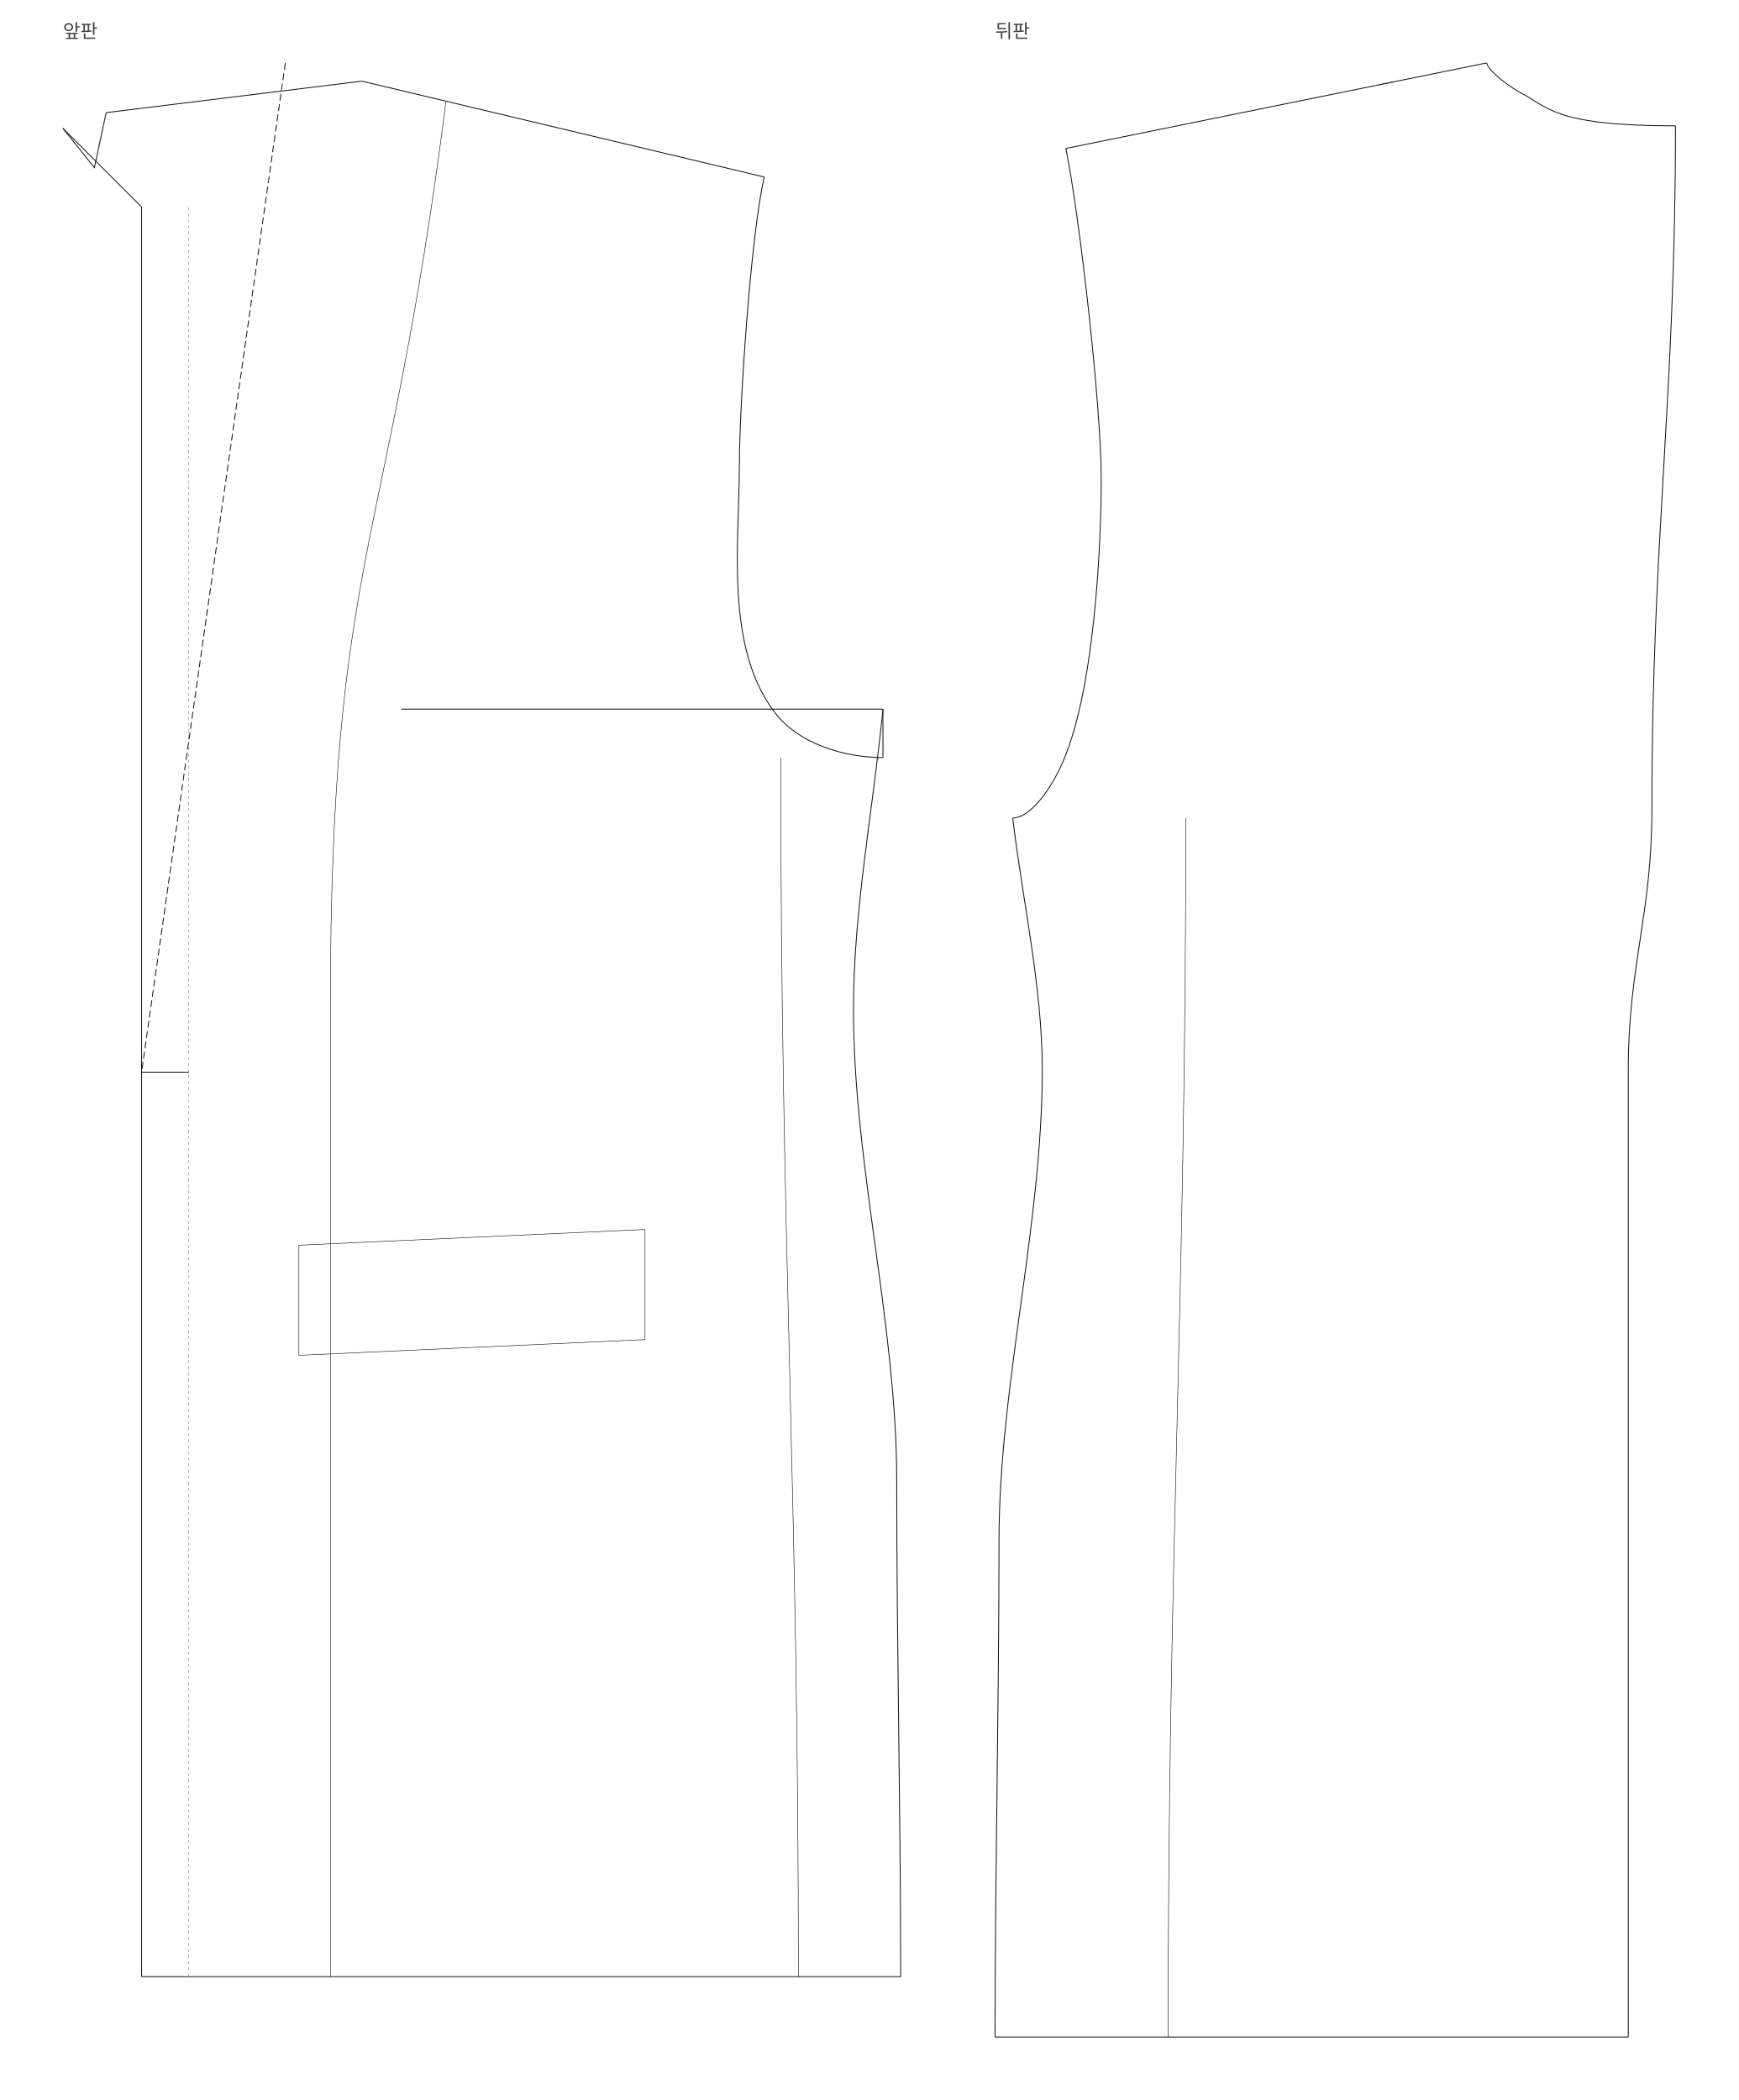
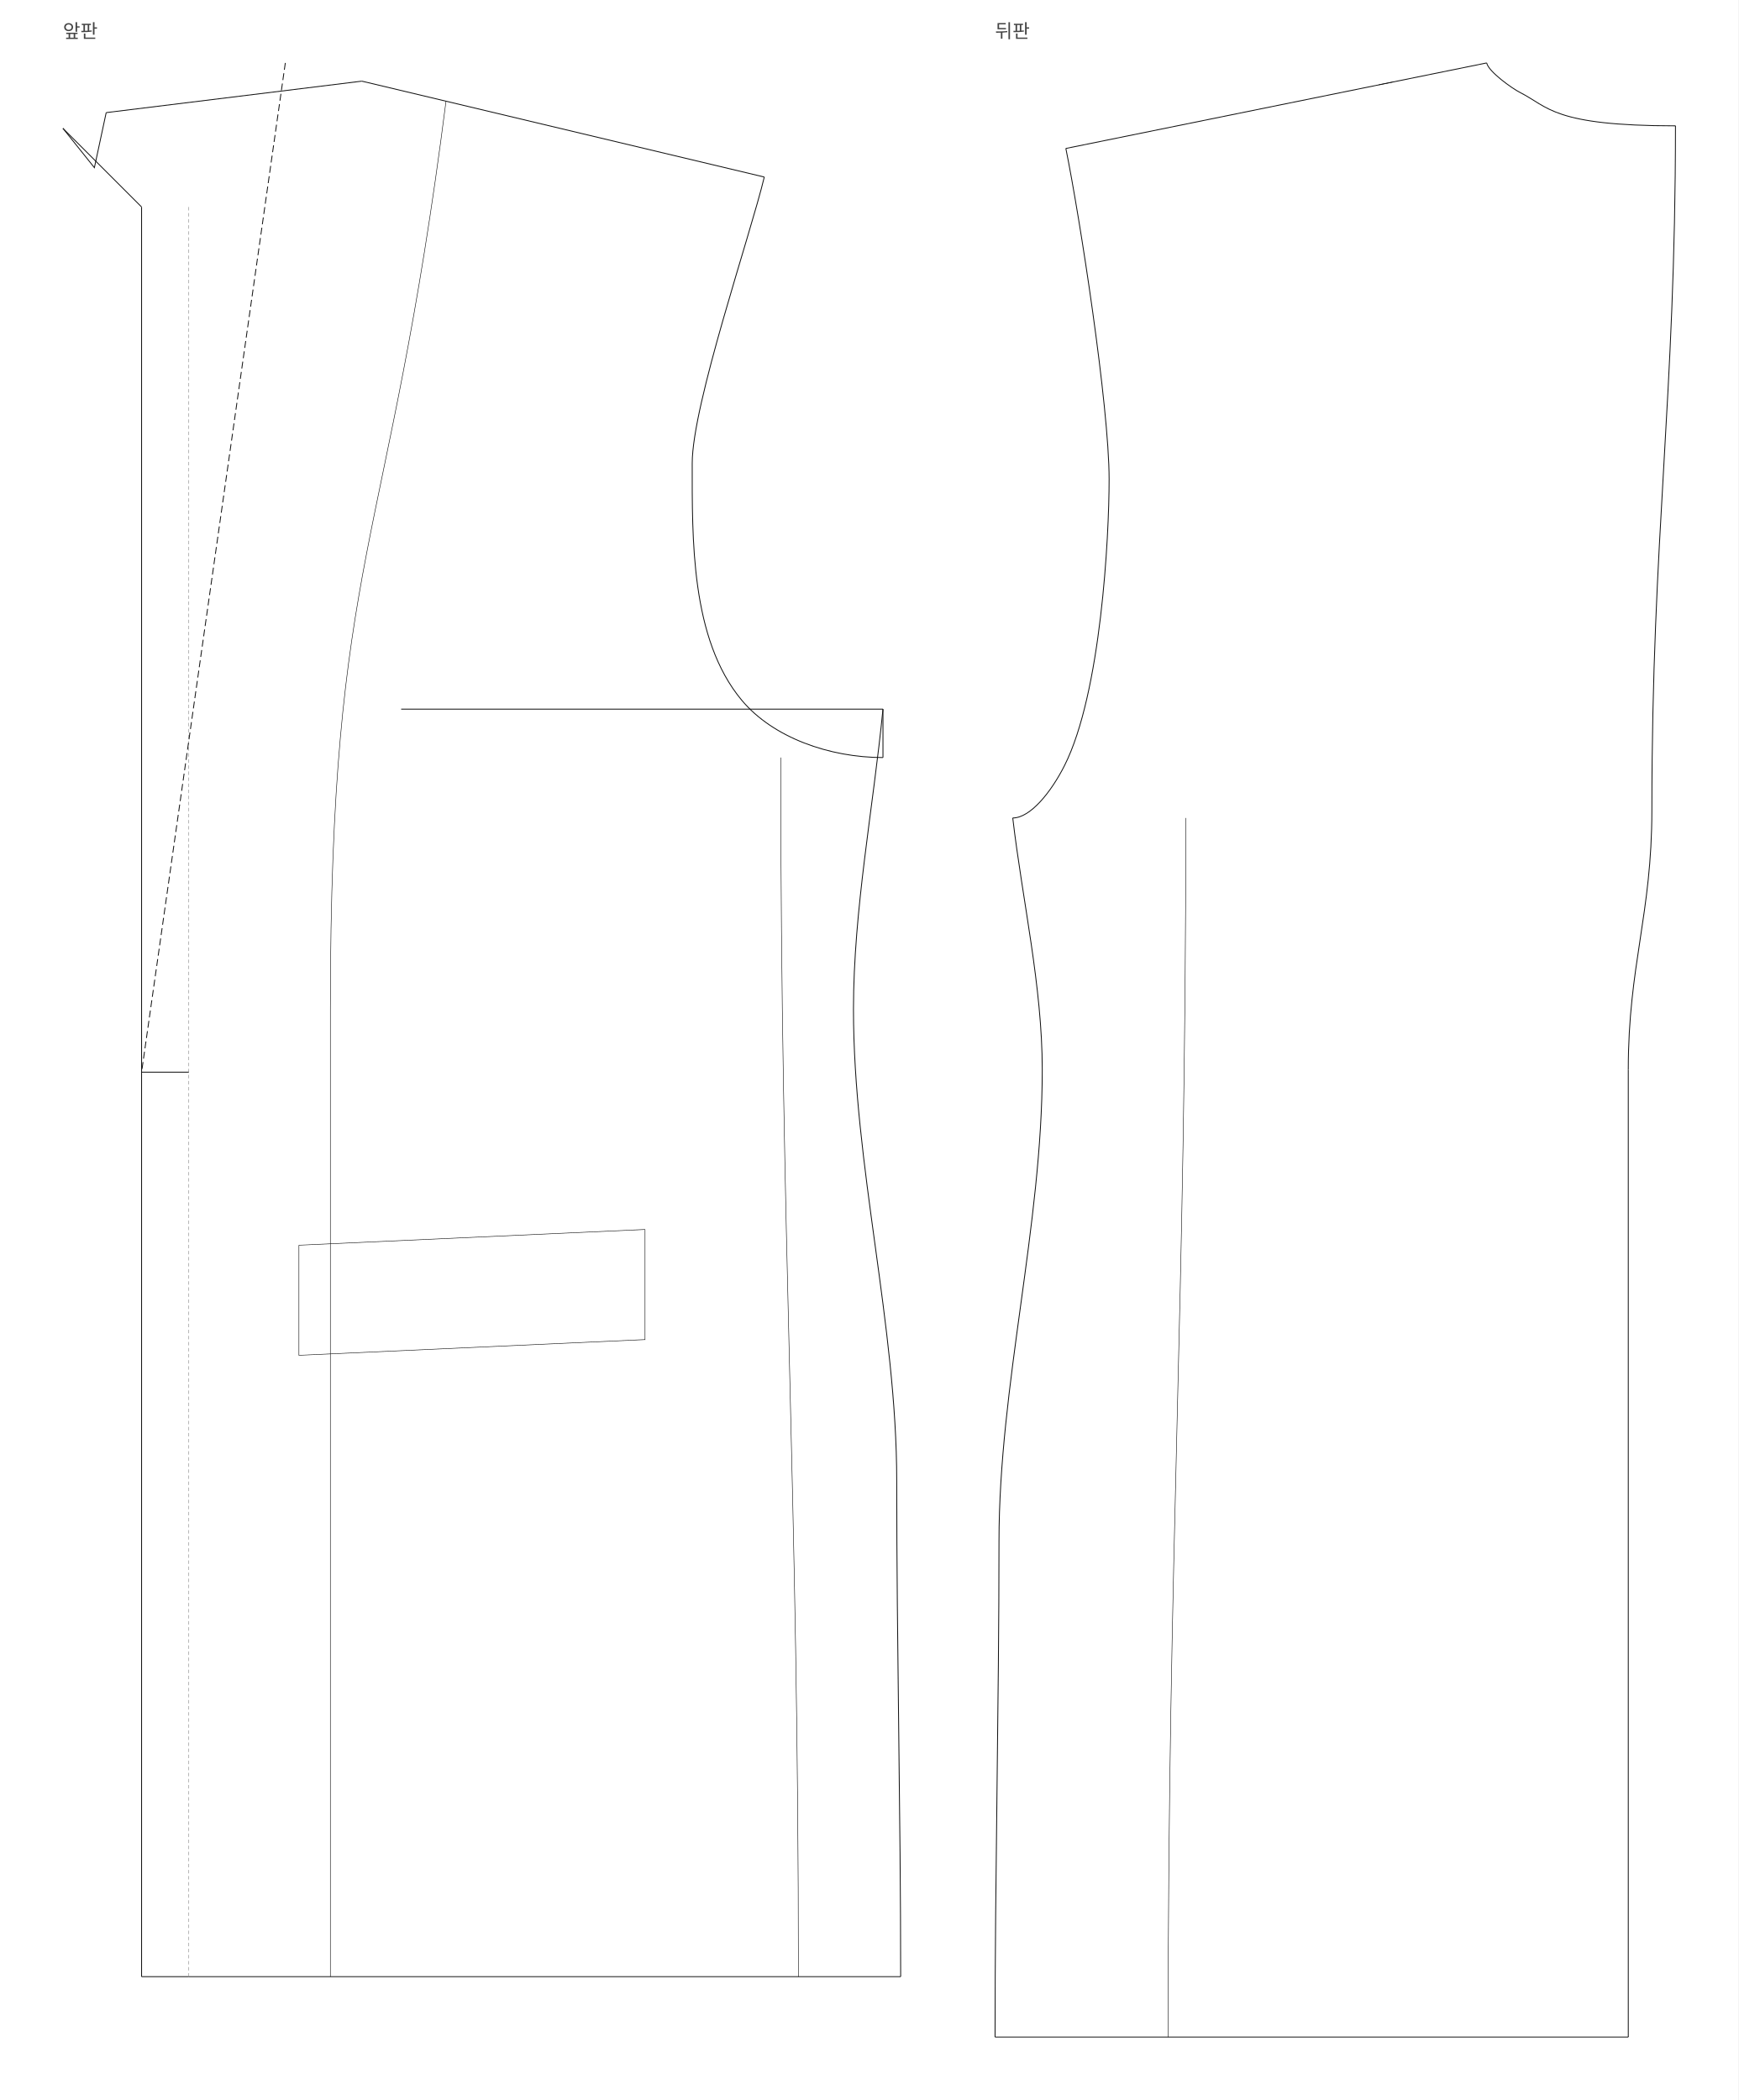
<svg xmlns="http://www.w3.org/2000/svg" width="701.675mm" height="847.725mm" viewBox="0 0 701.675 847.725">
  <rect width="100%" height="100%" fill="white" />
  <g id="앞판">
    <g id="outline" fill="none" stroke="#111" stroke-width="0.35">
      <path d="M146.05 32.759L308.489 71.464" />
-       <path d="M308.489 71.464C303.111 94.036 298.45 163.845 298.45 187.049C298.45 218.682 292.326 261.494 313.043 288.041C322.266 299.86 339.996 305.809 356.394 305.809" />
+       <path d="M308.489 71.464C302.964 94.652 279.4 163.211 279.4 187.049C279.4 217.326 278.728 257.908 299.381 282.653C311.999 297.771 334.856 305.809 356.394 305.809" />
      <path d="M356.394 305.809L356.394 286.263" />
      <path d="M356.394 286.263C352.465 326.241 344.487 367.238 344.487 407.409C344.487 470.538 361.95 534.781 361.95 597.909C361.95 663.919 363.537 731.924 363.537 797.934" />
      <path d="M76.2 797.934C191.135 797.934 248.602 797.934 363.537 797.934" />
      <path d="M57.15 83.559L57.15 797.934" />
      <path d="M57.15 797.934L76.2 797.934" />
      <path d="M146.05 32.759L42.862 45.459" />
      <path d="M42.862 45.459L38.1 67.684L25.4 51.809" />
      <path d="M25.4 51.809L57.15 83.559" />
    </g>
    <g id="dart" fill="none" stroke="#111" stroke-width="0.35">
      <path d="M356.394 286.263L161.925 286.263L356.394 286.263" />
    </g>
    <g id="construction" fill="none" stroke="#888" stroke-width="0.21" stroke-dasharray="1.4,1.05">
      <path d="M76.2 83.559L76.2 797.934" />
    </g>
    <g id="mark" fill="none" stroke="#111" stroke-width="0.21">
      <path d="M120.65 502.659L260.35 496.309" />
      <path d="M120.65 502.659L120.65 547.109L260.35 540.759L260.35 496.309" />
      <path d="M180.024 40.854C156.687 224.132 133.35 222.652 133.35 407.409C133.35 563.619 133.35 641.724 133.35 797.934" />
      <path d="M315.119 305.809C315.119 502.68 322.262 601.063 322.262 797.934" />
    </g>
    <g id="notch" fill="none" stroke="#111" stroke-width="0.35">
      <path d="M76.2 432.809L57.15 432.809" />
    </g>
    <g id="fold" fill="none" stroke="#111" stroke-width="0.35" stroke-dasharray="2.8,1.4">
      <path d="M115.165 25.4L57.15 432.809" />
    </g>
    <text x="25.4" y="15.24" font-size="7.62" font-family="sans-serif" fill="#444">앞판</text>
  </g>
  <g id="뒤판">
    <g id="outline" fill="none" stroke="#111" stroke-width="0.35">
      <path d="M600.075 25.4C600.792 28.927 610.334 35.706 613.545 37.33C624.997 43.12 626.872 50.8 676.275 50.8" />
-       <path d="M430.212 59.928C435.831 87.568 444.5 163.928 444.5 193.477C444.5 217.078 442.199 280.568 427.767 310.292C422.961 320.191 415.384 330.2 408.781 330.2" />
+       <path d="M430.212 59.928C435.847 87.645 447.675 163.846 447.675 193.477C447.675 216.866 444.413 279.787 429.679 309.029C424.325 319.656 415.921 330.2 408.781 330.2" />
      <path d="M676.275 50.8C676.275 161.356 666.75 216.469 666.75 327.025C666.75 369.108 657.225 389.717 657.225 431.8" />
      <path d="M657.225 431.8L657.225 822.325" />
      <path d="M600.075 25.4L430.212 59.928" />
      <path d="M408.781 330.2C412.71 363.728 420.688 398.043 420.688 431.8C420.688 494.929 403.225 559.171 403.225 622.3C403.225 688.31 401.638 756.315 401.638 822.325" />
      <path d="M657.225 822.325C554.99 822.325 503.872 822.325 401.638 822.325" />
    </g>
    <g id="mark" fill="none" stroke="#111" stroke-width="0.21">
      <path d="M562.739 32.989L556.516 34.254" />
      <path d="M478.631 330.2C478.631 527.071 471.487 625.454 471.487 822.325" />
    </g>
    <text x="401.637" y="15.24" font-size="7.62" font-family="sans-serif" fill="#444">뒤판</text>
  </g>
</svg>
